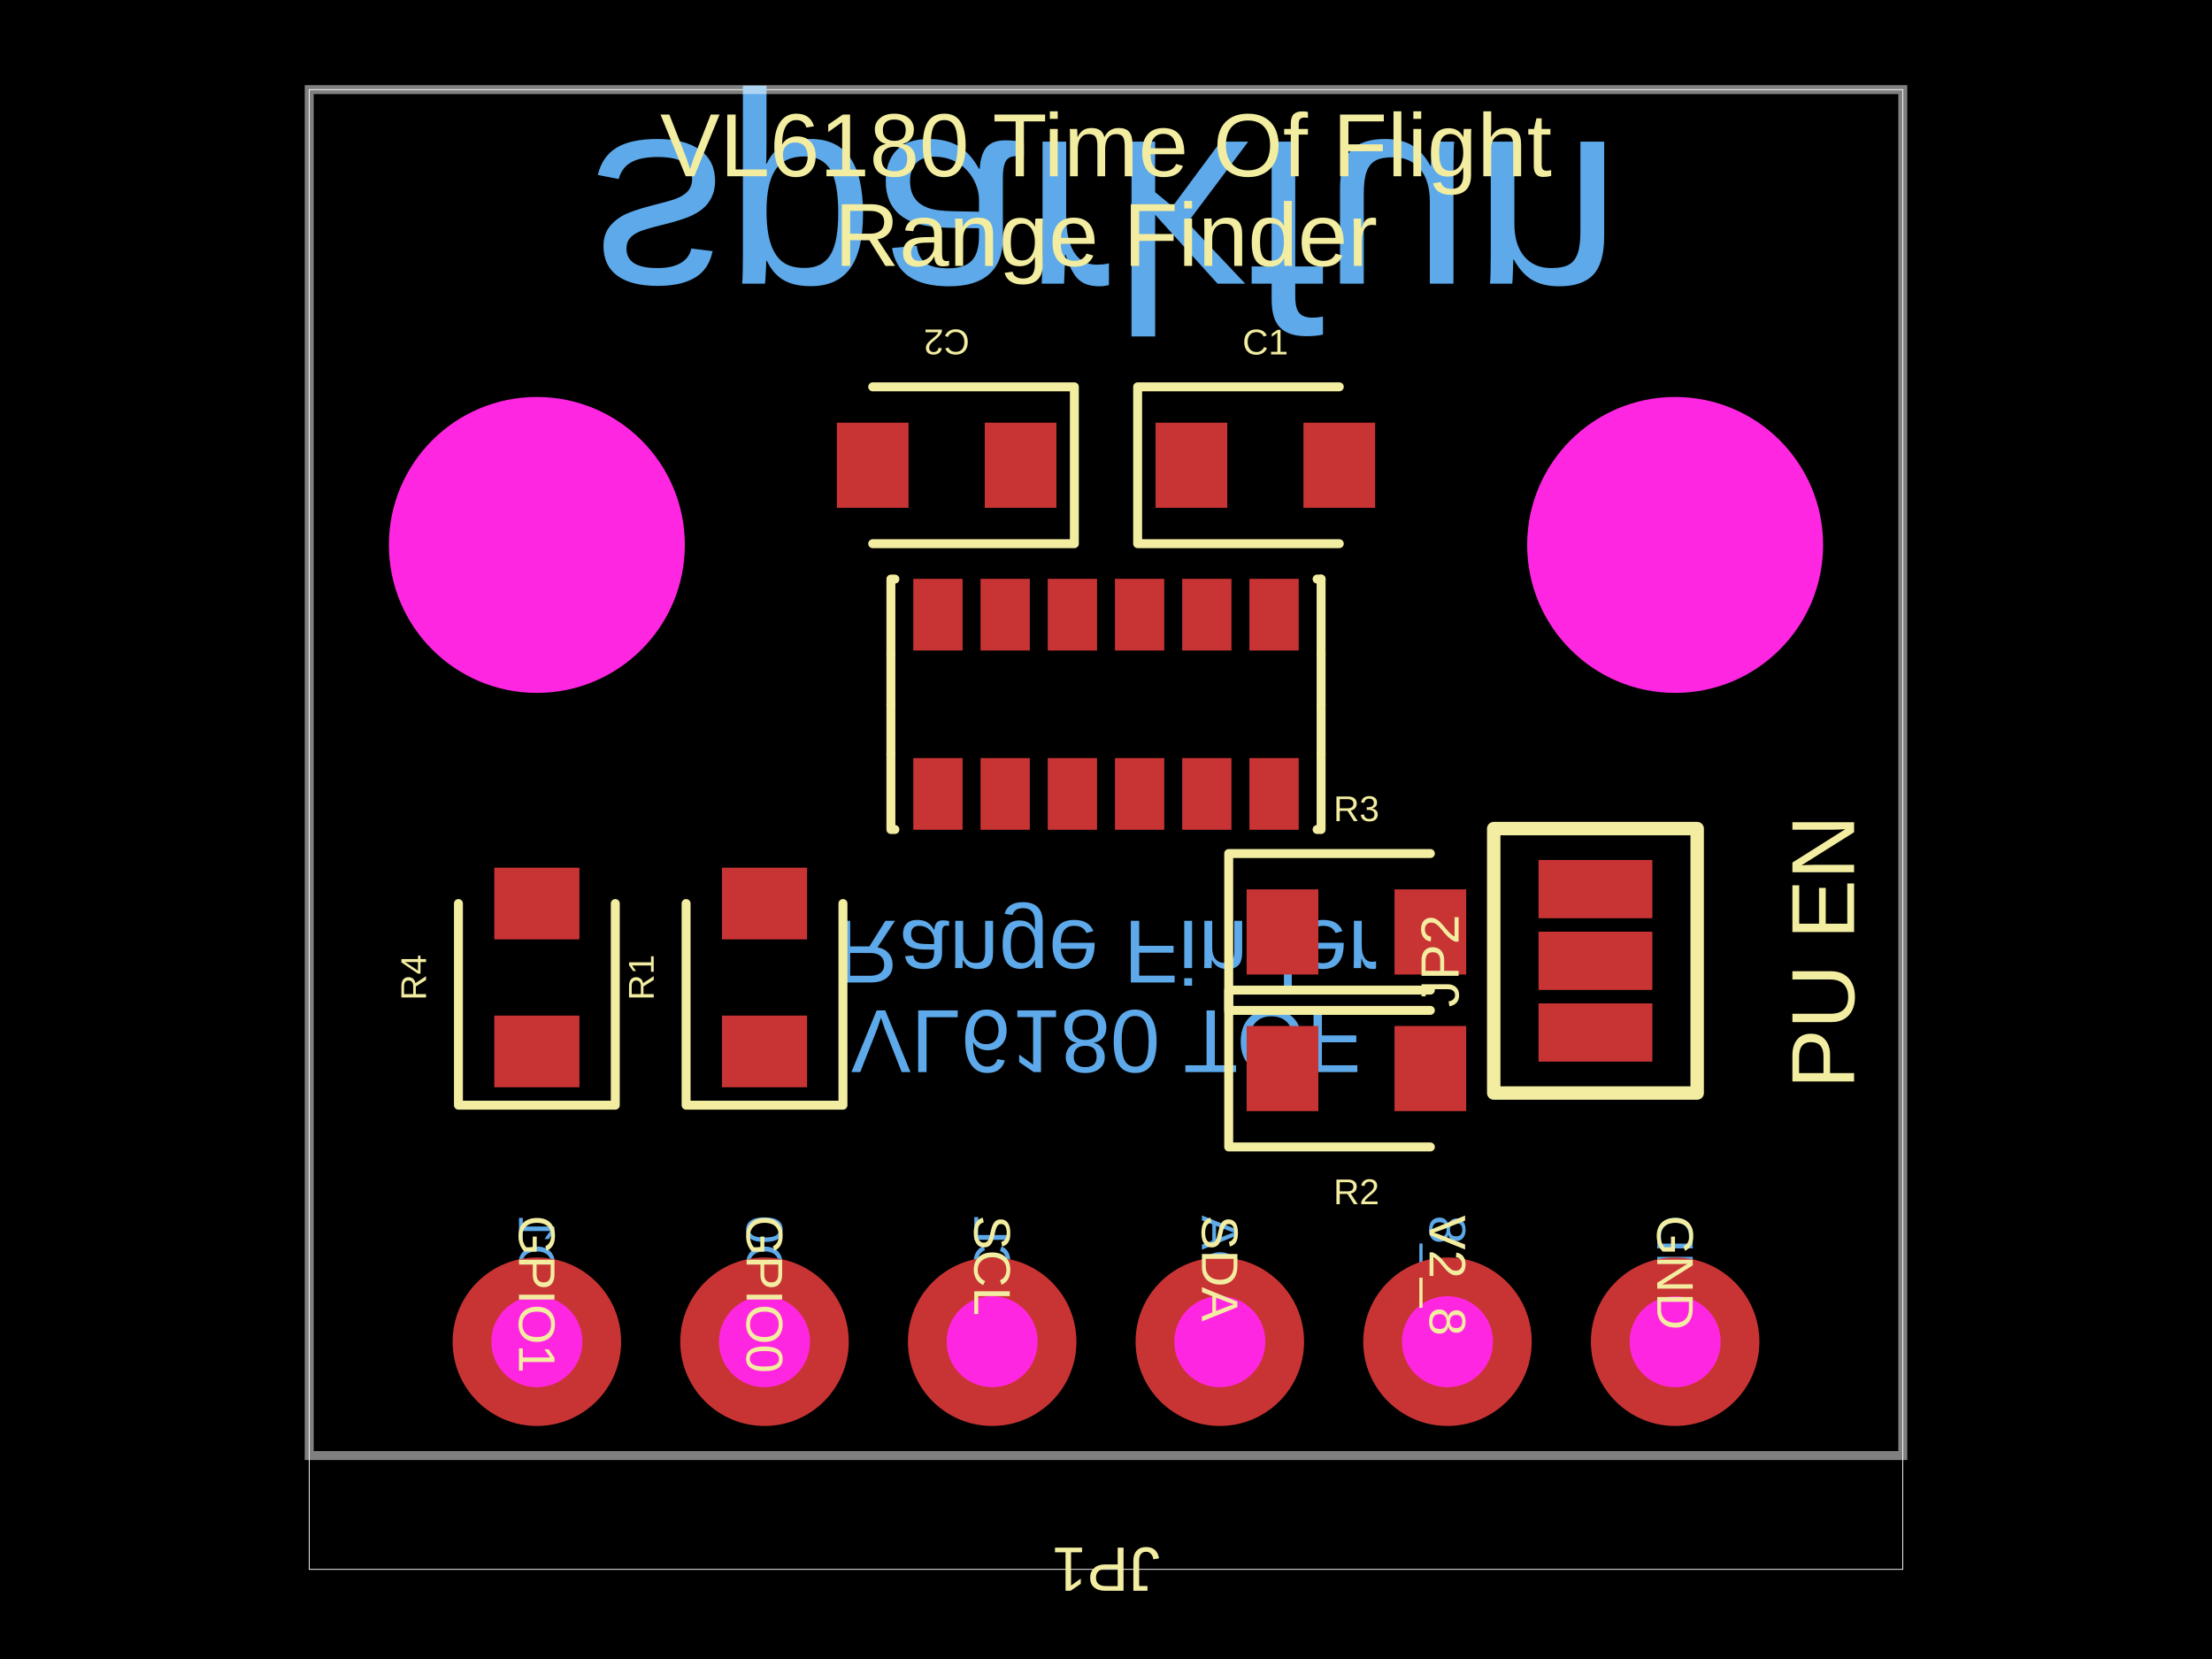
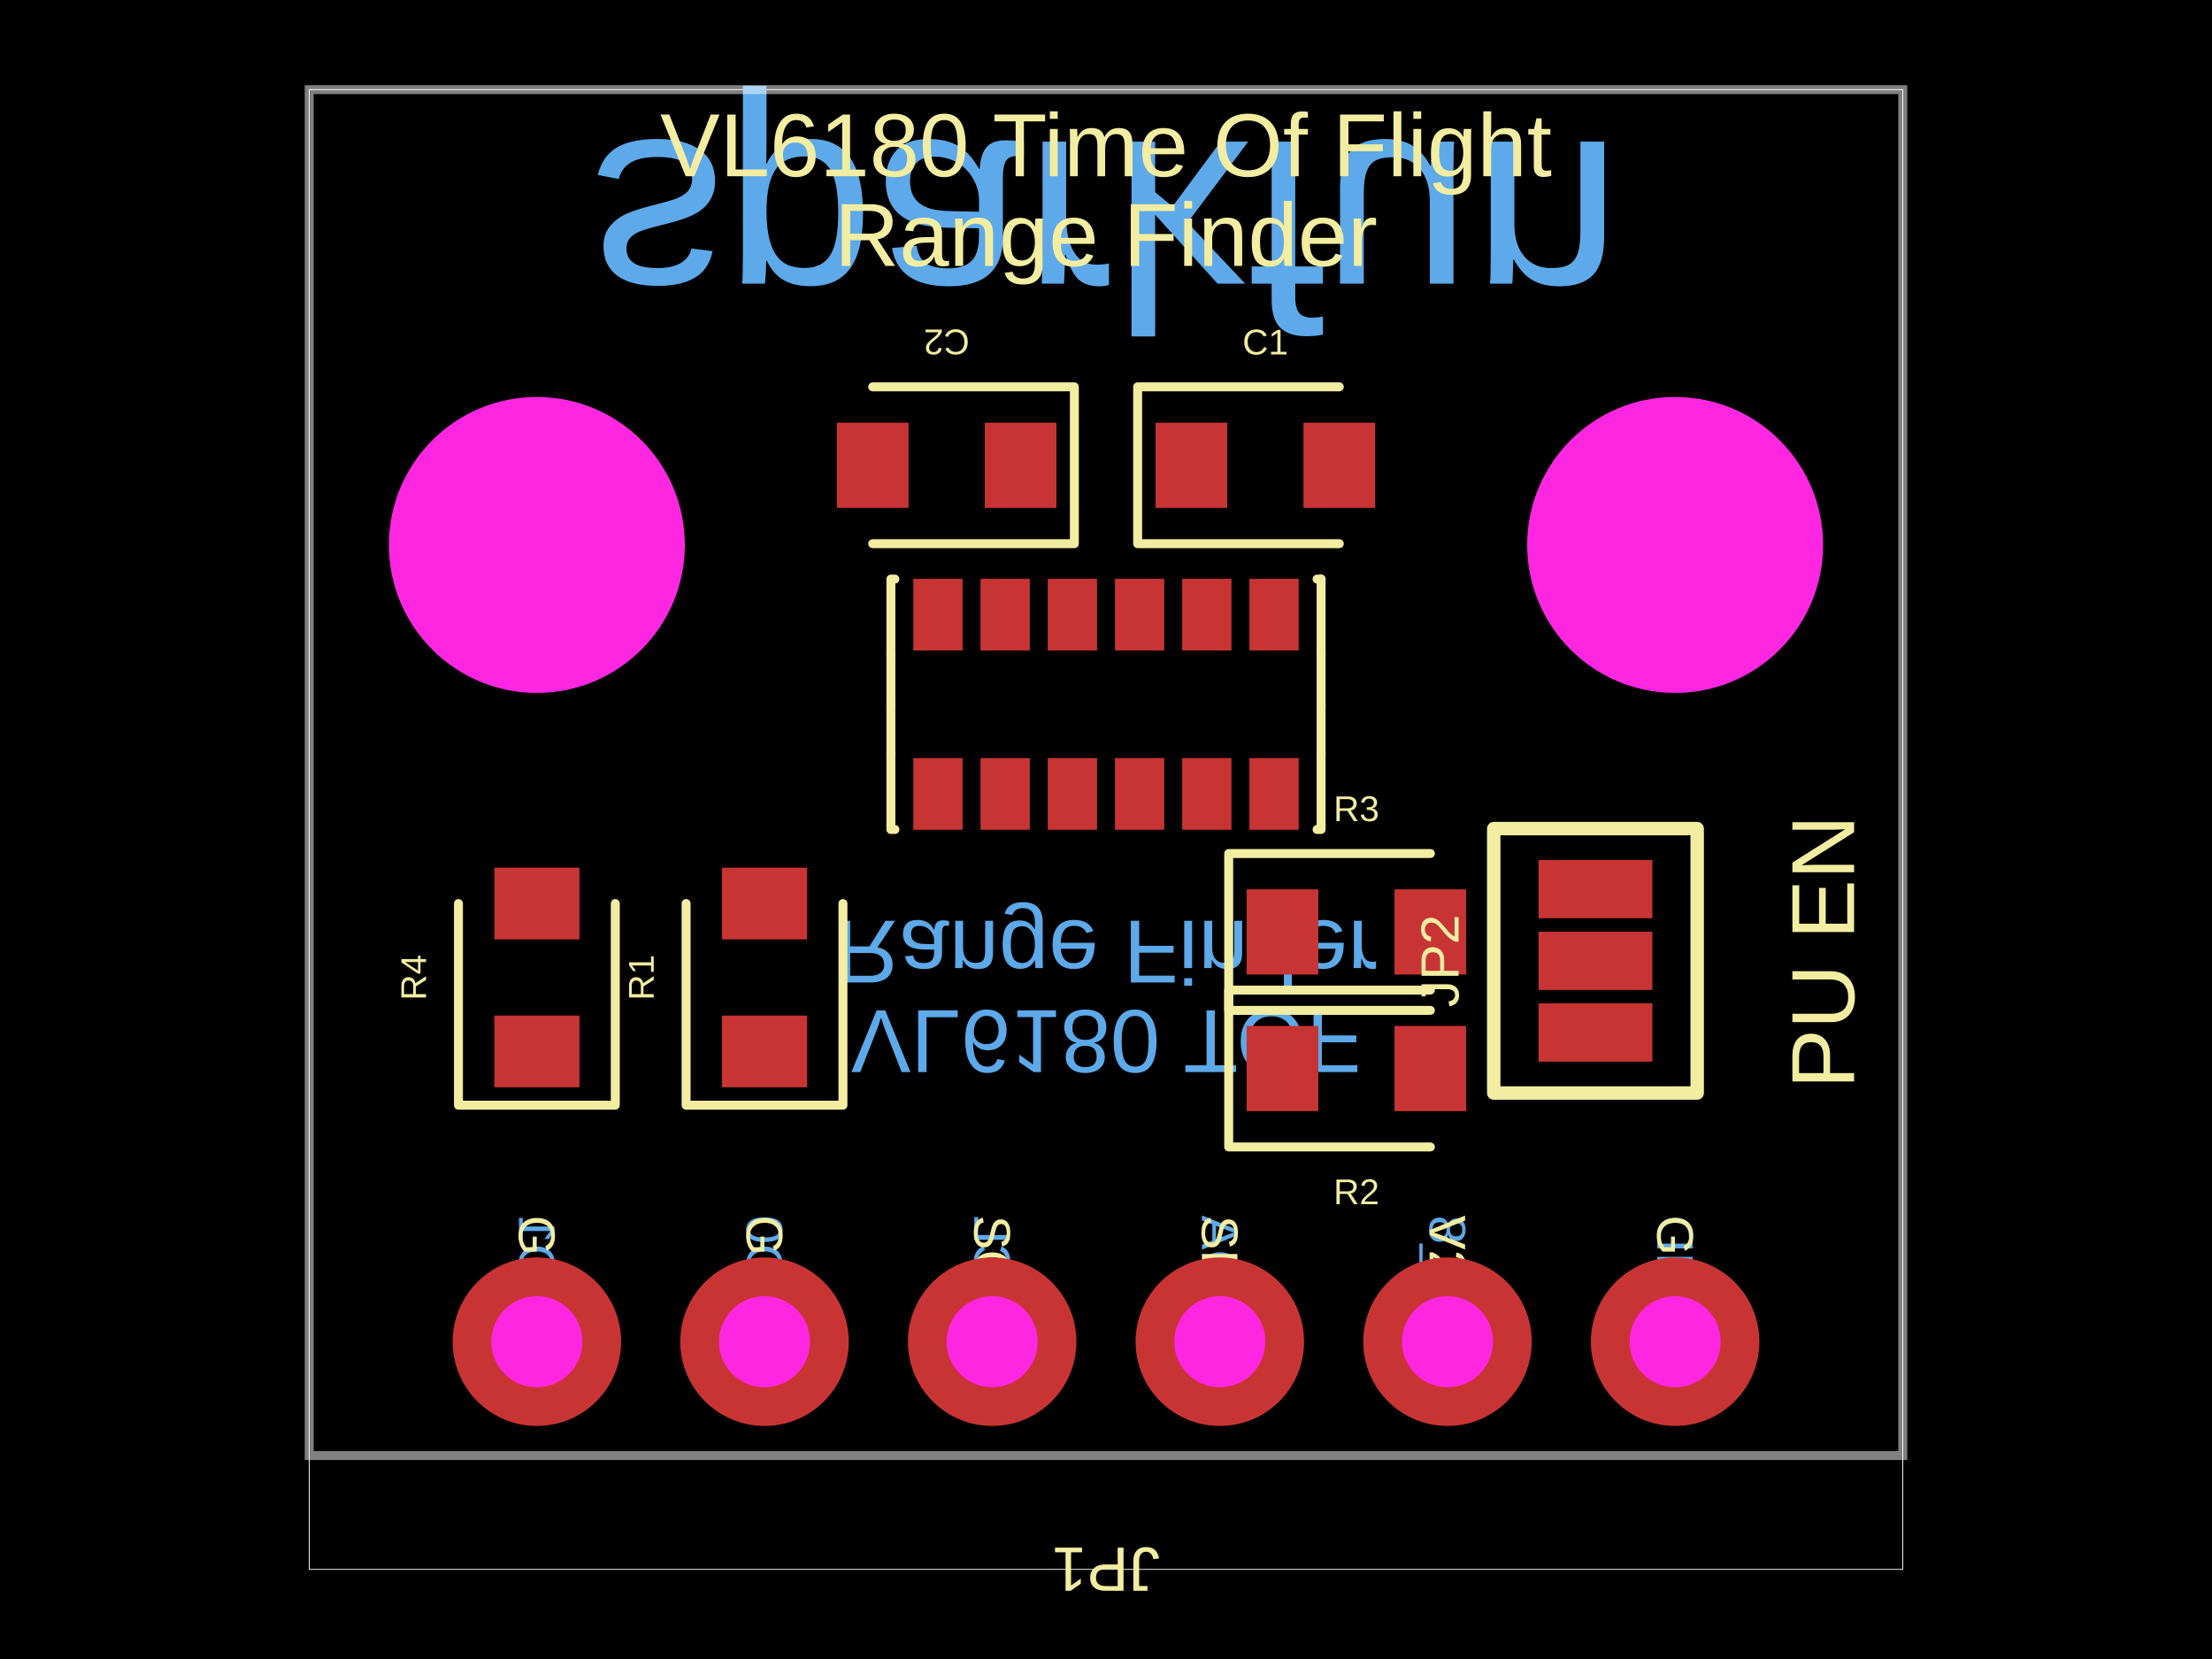
- <svg xmlns="http://www.w3.org/2000/svg" width="800" height="600" data-software-used-string="@tscircuit/core@0.0.783">
+ <svg xmlns="http://www.w3.org/2000/svg" width="800" height="600" data-software-used-string="@tscircuit/core@0.0.862">
  <style />
  <rect class="boundary" x="0" y="0" fill="#000" width="800" height="600" data-type="pcb_background" data-pcb-layer="global" />
  <rect class="pcb-boundary" fill="none" stroke="#fff" stroke-width="0.3" x="111.831" y="32.415" width="576.337" height="535.17" data-type="pcb_boundary" data-pcb-layer="global" />
  <text x="0" y="0" dx="0" dy="0" fill="#5da9e9" font-family="Arial, sans-serif" font-size="32.415" text-anchor="middle" dominant-baseline="central" transform="matrix(1,1.2246467991473532e-16,1.2246467991473532e-16,-1,400,376.6613)" class="pcb-silkscreen-text pcb-silkscreen-bottom" data-pcb-silkscreen-text-id="null" stroke="none" data-type="pcb_silkscreen_text" data-pcb-layer="bottom">VL6180 TOF</text>
  <text x="0" y="0" dx="0" dy="0" fill="#5da9e9" font-family="Arial, sans-serif" font-size="32.415" text-anchor="middle" dominant-baseline="central" transform="matrix(1,1.2246467991473532e-16,1.2246467991473532e-16,-1,400,344.2464)" class="pcb-silkscreen-text pcb-silkscreen-bottom" data-pcb-silkscreen-text-id="null" stroke="none" data-type="pcb_silkscreen_text" data-pcb-layer="bottom">Range Finder</text>
  <text x="0" y="0" dx="0" dy="0" fill="#5da9e9" font-family="Arial, sans-serif" font-size="97.245" text-anchor="middle" dominant-baseline="central" transform="matrix(1,1.2246467991473532e-16,1.2246467991473532e-16,-1,400,84.92707)" class="pcb-silkscreen-text pcb-silkscreen-bottom" data-pcb-silkscreen-text-id="null" stroke="none" data-type="pcb_silkscreen_text" data-pcb-layer="bottom">sparkfun</text>
  <text x="0" y="0" dx="0" dy="0" fill="#5da9e9" font-family="Arial, sans-serif" font-size="18.671" text-anchor="end" dominant-baseline="central" transform="matrix(1.8369701987210297e-16,-1,-1,-1.8369701987210297e-16,605.8347,439.5462)" class="pcb-silkscreen-text pcb-silkscreen-bottom" data-pcb-silkscreen-text-id="pcb_component_6" stroke="none" data-type="pcb_silkscreen_text" data-pcb-layer="bottom">GND</text>
  <text x="0" y="0" dx="0" dy="0" fill="#5da9e9" font-family="Arial, sans-serif" font-size="18.671" text-anchor="end" dominant-baseline="central" transform="matrix(1.8369701987210297e-16,-1,-1,-1.8369701987210297e-16,523.5008,439.5462)" class="pcb-silkscreen-text pcb-silkscreen-bottom" data-pcb-silkscreen-text-id="pcb_component_6" stroke="none" data-type="pcb_silkscreen_text" data-pcb-layer="bottom">V2_8</text>
  <text x="0" y="0" dx="0" dy="0" fill="#5da9e9" font-family="Arial, sans-serif" font-size="18.671" text-anchor="end" dominant-baseline="central" transform="matrix(1.8369701987210297e-16,-1,-1,-1.8369701987210297e-16,441.1669,439.5462)" class="pcb-silkscreen-text pcb-silkscreen-bottom" data-pcb-silkscreen-text-id="pcb_component_6" stroke="none" data-type="pcb_silkscreen_text" data-pcb-layer="bottom">SDA</text>
  <text x="0" y="0" dx="0" dy="0" fill="#5da9e9" font-family="Arial, sans-serif" font-size="18.671" text-anchor="end" dominant-baseline="central" transform="matrix(1.8369701987210297e-16,-1,-1,-1.8369701987210297e-16,358.8331,439.5462)" class="pcb-silkscreen-text pcb-silkscreen-bottom" data-pcb-silkscreen-text-id="pcb_component_6" stroke="none" data-type="pcb_silkscreen_text" data-pcb-layer="bottom">SCL</text>
  <text x="0" y="0" dx="0" dy="0" fill="#5da9e9" font-family="Arial, sans-serif" font-size="18.671" text-anchor="end" dominant-baseline="central" transform="matrix(1.8369701987210297e-16,-1,-1,-1.8369701987210297e-16,276.4992,439.5462)" class="pcb-silkscreen-text pcb-silkscreen-bottom" data-pcb-silkscreen-text-id="pcb_component_6" stroke="none" data-type="pcb_silkscreen_text" data-pcb-layer="bottom">GPIO0</text>
  <text x="0" y="0" dx="0" dy="0" fill="#5da9e9" font-family="Arial, sans-serif" font-size="18.671" text-anchor="end" dominant-baseline="central" transform="matrix(1.8369701987210297e-16,-1,-1,-1.8369701987210297e-16,194.1653,439.5462)" class="pcb-silkscreen-text pcb-silkscreen-bottom" data-pcb-silkscreen-text-id="pcb_component_6" stroke="none" data-type="pcb_silkscreen_text" data-pcb-layer="bottom">GPIO1</text>
  <path class="pcb-board" d="M 111.831 526.418 L 688.169 526.418 L 688.169 32.415 L 111.831 32.415 Z" fill="none" stroke="rgba(255, 255, 255, 0.5)" stroke-width="3.241" data-type="pcb_board" data-pcb-layer="board" />
-   <g data-type="pcb_plated_hole" data-pcb-layer="through">
-     <circle class="pcb-hole-outer" fill="rgb(200, 52, 52)" cx="605.835" cy="485.251" r="30.47" data-type="pcb_plated_hole" data-pcb-layer="top" />
-     <circle class="pcb-hole-inner" fill="#FF26E2" cx="605.835" cy="485.251" r="16.467" data-type="pcb_plated_hole_drill" data-pcb-layer="drill" />
-   </g>
-   <g data-type="pcb_plated_hole" data-pcb-layer="through">
-     <circle class="pcb-hole-outer" fill="rgb(200, 52, 52)" cx="523.501" cy="485.251" r="30.47" data-type="pcb_plated_hole" data-pcb-layer="top" />
-     <circle class="pcb-hole-inner" fill="#FF26E2" cx="523.501" cy="485.251" r="16.467" data-type="pcb_plated_hole_drill" data-pcb-layer="drill" />
-   </g>
-   <g data-type="pcb_plated_hole" data-pcb-layer="through">
-     <circle class="pcb-hole-outer" fill="rgb(200, 52, 52)" cx="441.167" cy="485.251" r="30.47" data-type="pcb_plated_hole" data-pcb-layer="top" />
-     <circle class="pcb-hole-inner" fill="#FF26E2" cx="441.167" cy="485.251" r="16.467" data-type="pcb_plated_hole_drill" data-pcb-layer="drill" />
-   </g>
-   <g data-type="pcb_plated_hole" data-pcb-layer="through">
-     <circle class="pcb-hole-outer" fill="rgb(200, 52, 52)" cx="358.833" cy="485.251" r="30.47" data-type="pcb_plated_hole" data-pcb-layer="top" />
-     <circle class="pcb-hole-inner" fill="#FF26E2" cx="358.833" cy="485.251" r="16.467" data-type="pcb_plated_hole_drill" data-pcb-layer="drill" />
-   </g>
-   <g data-type="pcb_plated_hole" data-pcb-layer="through">
-     <circle class="pcb-hole-outer" fill="rgb(200, 52, 52)" cx="276.499" cy="485.251" r="30.47" data-type="pcb_plated_hole" data-pcb-layer="top" />
-     <circle class="pcb-hole-inner" fill="#FF26E2" cx="276.499" cy="485.251" r="16.467" data-type="pcb_plated_hole_drill" data-pcb-layer="drill" />
-   </g>
-   <g data-type="pcb_plated_hole" data-pcb-layer="through">
-     <circle class="pcb-hole-outer" fill="rgb(200, 52, 52)" cx="194.165" cy="485.251" r="30.47" data-type="pcb_plated_hole" data-pcb-layer="top" />
-     <circle class="pcb-hole-inner" fill="#FF26E2" cx="194.165" cy="485.251" r="16.467" data-type="pcb_plated_hole_drill" data-pcb-layer="drill" />
-   </g>
  <rect class="pcb-pad" fill="rgb(200, 52, 52)" x="261.102" y="367.293" width="30.794" height="25.932" data-type="pcb_smtpad" data-pcb-layer="top" />
  <rect class="pcb-pad" fill="rgb(200, 52, 52)" x="261.102" y="313.809" width="30.794" height="25.932" data-type="pcb_smtpad" data-pcb-layer="top" />
  <rect class="pcb-pad" fill="rgb(200, 52, 52)" x="450.859" y="371.053" width="25.932" height="30.794" data-type="pcb_smtpad" data-pcb-layer="top" />
  <rect class="pcb-pad" fill="rgb(200, 52, 52)" x="504.344" y="371.053" width="25.932" height="30.794" data-type="pcb_smtpad" data-pcb-layer="top" />
  <rect class="pcb-pad" fill="rgb(200, 52, 52)" x="450.859" y="321.653" width="25.932" height="30.794" data-type="pcb_smtpad" data-pcb-layer="top" />
  <rect class="pcb-pad" fill="rgb(200, 52, 52)" x="504.344" y="321.653" width="25.932" height="30.794" data-type="pcb_smtpad" data-pcb-layer="top" />
  <rect class="pcb-pad" fill="rgb(200, 52, 52)" x="178.768" y="367.293" width="30.794" height="25.932" data-type="pcb_smtpad" data-pcb-layer="top" />
  <rect class="pcb-pad" fill="rgb(200, 52, 52)" x="178.768" y="313.809" width="30.794" height="25.932" data-type="pcb_smtpad" data-pcb-layer="top" />
  <rect class="pcb-pad" fill="rgb(200, 52, 52)" x="330.307" y="274.165" width="17.829" height="25.932" data-type="pcb_smtpad" data-pcb-layer="top" />
  <rect class="pcb-pad" fill="rgb(200, 52, 52)" x="354.62" y="274.165" width="17.829" height="25.932" data-type="pcb_smtpad" data-pcb-layer="top" />
  <rect class="pcb-pad" fill="rgb(200, 52, 52)" x="378.933" y="274.165" width="17.829" height="25.932" data-type="pcb_smtpad" data-pcb-layer="top" />
  <rect class="pcb-pad" fill="rgb(200, 52, 52)" x="403.238" y="274.165" width="17.829" height="25.932" data-type="pcb_smtpad" data-pcb-layer="top" />
  <rect class="pcb-pad" fill="rgb(200, 52, 52)" x="427.551" y="274.165" width="17.829" height="25.932" data-type="pcb_smtpad" data-pcb-layer="top" />
  <rect class="pcb-pad" fill="rgb(200, 52, 52)" x="451.865" y="274.165" width="17.829" height="25.932" data-type="pcb_smtpad" data-pcb-layer="top" />
  <rect class="pcb-pad" fill="rgb(200, 52, 52)" x="451.865" y="209.336" width="17.829" height="25.932" data-type="pcb_smtpad" data-pcb-layer="top" />
  <rect class="pcb-pad" fill="rgb(200, 52, 52)" x="427.551" y="209.336" width="17.829" height="25.932" data-type="pcb_smtpad" data-pcb-layer="top" />
  <rect class="pcb-pad" fill="rgb(200, 52, 52)" x="403.238" y="209.336" width="17.829" height="25.932" data-type="pcb_smtpad" data-pcb-layer="top" />
  <rect class="pcb-pad" fill="rgb(200, 52, 52)" x="378.933" y="209.336" width="17.829" height="25.932" data-type="pcb_smtpad" data-pcb-layer="top" />
  <rect class="pcb-pad" fill="rgb(200, 52, 52)" x="354.62" y="209.336" width="17.829" height="25.932" data-type="pcb_smtpad" data-pcb-layer="top" />
  <rect class="pcb-pad" fill="rgb(200, 52, 52)" x="330.307" y="209.336" width="17.829" height="25.932" data-type="pcb_smtpad" data-pcb-layer="top" />
  <rect class="pcb-pad" fill="rgb(200, 52, 52)" x="556.434" y="362.885" width="41.167" height="21.07" data-type="pcb_smtpad" data-pcb-layer="top" />
  <rect class="pcb-pad" fill="rgb(200, 52, 52)" x="556.434" y="336.953" width="41.167" height="21.07" data-type="pcb_smtpad" data-pcb-layer="top" />
  <rect class="pcb-pad" fill="rgb(200, 52, 52)" x="556.434" y="311.021" width="41.167" height="21.07" data-type="pcb_smtpad" data-pcb-layer="top" />
  <rect class="pcb-pad" fill="rgb(200, 52, 52)" x="417.925" y="152.869" width="25.932" height="30.794" data-type="pcb_smtpad" data-pcb-layer="top" />
  <rect class="pcb-pad" fill="rgb(200, 52, 52)" x="471.41" y="152.869" width="25.932" height="30.794" data-type="pcb_smtpad" data-pcb-layer="top" />
  <rect class="pcb-pad" fill="rgb(200, 52, 52)" x="356.143" y="152.869" width="25.932" height="30.794" data-type="pcb_smtpad" data-pcb-layer="top" />
  <rect class="pcb-pad" fill="rgb(200, 52, 52)" x="302.658" y="152.869" width="25.932" height="30.794" data-type="pcb_smtpad" data-pcb-layer="top" />
  <text x="0" y="0" dx="0" dy="0" fill="#f2eda1" font-family="Arial, sans-serif" font-size="32.415" text-anchor="middle" dominant-baseline="central" transform="matrix(1,0,0,1,400,52.51216)" class="pcb-silkscreen-text pcb-silkscreen-top" data-pcb-silkscreen-text-id="null" stroke="none" data-type="pcb_silkscreen_text" data-pcb-layer="top">VL6180 Time Of Flight</text>
  <text x="0" y="0" dx="0" dy="0" fill="#f2eda1" font-family="Arial, sans-serif" font-size="32.415" text-anchor="middle" dominant-baseline="central" transform="matrix(1,0,0,1,400,84.92707)" class="pcb-silkscreen-text pcb-silkscreen-top" data-pcb-silkscreen-text-id="null" stroke="none" data-type="pcb_silkscreen_text" data-pcb-layer="top">Range Finder</text>
  <text x="0" y="0" dx="0" dy="0" fill="#f2eda1" font-family="Arial, sans-serif" font-size="32.415" text-anchor="middle" dominant-baseline="central" transform="matrix(6.123233995736766e-17,-1,1,6.123233995736766e-17,659.3193,344.2464)" class="pcb-silkscreen-text pcb-silkscreen-top" data-pcb-silkscreen-text-id="null" stroke="none" data-type="pcb_silkscreen_text" data-pcb-layer="top">PU EN</text>
  <path class="pcb-silkscreen pcb-silkscreen-top" d="M 248.136 326.775 L 248.136 399.708 L 304.862 399.708 L 304.862 326.775" fill="none" stroke="#f2eda1" stroke-width="3.241" stroke-linecap="round" stroke-linejoin="round" data-pcb-component-id="pcb_component_0" data-pcb-silkscreen-path-id="pcb_silkscreen_path_0" data-type="pcb_silkscreen_path" data-pcb-layer="top" />
  <text x="0" y="0" dx="0" dy="0" fill="#f2eda1" font-family="Arial, sans-serif" font-size="12.966" text-anchor="middle" dominant-baseline="central" transform="matrix(6.123233995736766e-17,-1,1,6.123233995736766e-17,231.9287,353.517)" class="pcb-silkscreen-text pcb-silkscreen-top" data-pcb-silkscreen-text-id="pcb_component_0" stroke="none" data-type="pcb_silkscreen_text" data-pcb-layer="top">R1</text>
  <path class="pcb-silkscreen pcb-silkscreen-top" d="M 517.31 358.088 L 444.376 358.088 L 444.376 414.814 L 517.31 414.814" fill="none" stroke="#f2eda1" stroke-width="3.241" stroke-linecap="round" stroke-linejoin="round" data-pcb-component-id="pcb_component_1" data-pcb-silkscreen-path-id="pcb_silkscreen_path_1" data-type="pcb_silkscreen_path" data-pcb-layer="top" />
  <text x="0" y="0" dx="0" dy="0" fill="#f2eda1" font-family="Arial, sans-serif" font-size="12.966" text-anchor="middle" dominant-baseline="central" transform="matrix(1,0,0,1,490.5673,431.0211)" class="pcb-silkscreen-text pcb-silkscreen-top" data-pcb-silkscreen-text-id="pcb_component_1" stroke="none" data-type="pcb_silkscreen_text" data-pcb-layer="top">R2</text>
  <path class="pcb-silkscreen pcb-silkscreen-top" d="M 517.31 308.687 L 444.376 308.687 L 444.376 365.413 L 517.31 365.413" fill="none" stroke="#f2eda1" stroke-width="3.241" stroke-linecap="round" stroke-linejoin="round" data-pcb-component-id="pcb_component_2" data-pcb-silkscreen-path-id="pcb_silkscreen_path_2" data-type="pcb_silkscreen_path" data-pcb-layer="top" />
  <text x="0" y="0" dx="0" dy="0" fill="#f2eda1" font-family="Arial, sans-serif" font-size="12.966" text-anchor="middle" dominant-baseline="central" transform="matrix(1,0,0,1,490.5673,292.4797)" class="pcb-silkscreen-text pcb-silkscreen-top" data-pcb-silkscreen-text-id="pcb_component_2" stroke="none" data-type="pcb_silkscreen_text" data-pcb-layer="top">R3</text>
  <path class="pcb-silkscreen pcb-silkscreen-top" d="M 165.802 326.775 L 165.802 399.708 L 222.528 399.708 L 222.528 326.775" fill="none" stroke="#f2eda1" stroke-width="3.241" stroke-linecap="round" stroke-linejoin="round" data-pcb-component-id="pcb_component_3" data-pcb-silkscreen-path-id="pcb_silkscreen_path_3" data-type="pcb_silkscreen_path" data-pcb-layer="top" />
  <text x="0" y="0" dx="0" dy="0" fill="#f2eda1" font-family="Arial, sans-serif" font-size="12.966" text-anchor="middle" dominant-baseline="central" transform="matrix(6.123233995736766e-17,-1,1,6.123233995736766e-17,149.5948,353.517)" class="pcb-silkscreen-text pcb-silkscreen-top" data-pcb-silkscreen-text-id="pcb_component_3" stroke="none" data-type="pcb_silkscreen_text" data-pcb-layer="top">R4</text>
  <path class="pcb-silkscreen pcb-silkscreen-top" d="M 322.204 272.772 L 322.204 300 L 323.658 300" fill="none" stroke="#f2eda1" stroke-width="3.241" stroke-linecap="round" stroke-linejoin="round" data-pcb-component-id="pcb_component_4" data-pcb-silkscreen-path-id="pcb_silkscreen_path_4" data-type="pcb_silkscreen_path" data-pcb-layer="top" />
  <path class="pcb-silkscreen pcb-silkscreen-top" d="M 477.795 209.433 L 476.341 209.433" fill="none" stroke="#f2eda1" stroke-width="3.241" stroke-linecap="round" stroke-linejoin="round" data-pcb-component-id="pcb_component_4" data-pcb-silkscreen-path-id="pcb_silkscreen_path_5" data-type="pcb_silkscreen_path" data-pcb-layer="top" />
  <path class="pcb-silkscreen pcb-silkscreen-top" d="M 477.795 272.772 L 477.795 300 L 476.341 300" fill="none" stroke="#f2eda1" stroke-width="3.241" stroke-linecap="round" stroke-linejoin="round" data-pcb-component-id="pcb_component_4" data-pcb-silkscreen-path-id="pcb_silkscreen_path_6" data-type="pcb_silkscreen_path" data-pcb-layer="top" />
  <path class="pcb-silkscreen pcb-silkscreen-top" d="M 477.795 236.661 L 477.795 209.433" fill="none" stroke="#f2eda1" stroke-width="3.241" stroke-linecap="round" stroke-linejoin="round" data-pcb-component-id="pcb_component_4" data-pcb-silkscreen-path-id="pcb_silkscreen_path_7" data-type="pcb_silkscreen_path" data-pcb-layer="top" />
  <path class="pcb-silkscreen pcb-silkscreen-top" d="M 322.204 236.661 L 322.204 209.433 L 323.658 209.433" fill="none" stroke="#f2eda1" stroke-width="3.241" stroke-linecap="round" stroke-linejoin="round" data-pcb-component-id="pcb_component_4" data-pcb-silkscreen-path-id="pcb_silkscreen_path_8" data-type="pcb_silkscreen_path" data-pcb-layer="top" />
  <path class="pcb-silkscreen pcb-silkscreen-top" d="M 477.795 254.716 L 477.795 236.661" fill="none" stroke="#f2eda1" stroke-width="3.241" stroke-linecap="round" stroke-linejoin="round" data-pcb-component-id="pcb_component_4" data-pcb-silkscreen-path-id="pcb_silkscreen_path_9" data-type="pcb_silkscreen_path" data-pcb-layer="top" />
  <path class="pcb-silkscreen pcb-silkscreen-top" d="M 477.795 254.716 L 477.795 272.772" fill="none" stroke="#f2eda1" stroke-width="3.241" stroke-linecap="round" stroke-linejoin="round" data-pcb-component-id="pcb_component_4" data-pcb-silkscreen-path-id="pcb_silkscreen_path_10" data-type="pcb_silkscreen_path" data-pcb-layer="top" />
  <path class="pcb-silkscreen pcb-silkscreen-top" d="M 322.204 254.716 L 322.204 272.772" fill="none" stroke="#f2eda1" stroke-width="3.241" stroke-linecap="round" stroke-linejoin="round" data-pcb-component-id="pcb_component_4" data-pcb-silkscreen-path-id="pcb_silkscreen_path_11" data-type="pcb_silkscreen_path" data-pcb-layer="top" />
  <path class="pcb-silkscreen pcb-silkscreen-top" d="M 322.204 254.716 L 322.204 236.661" fill="none" stroke="#f2eda1" stroke-width="3.241" stroke-linecap="round" stroke-linejoin="round" data-pcb-component-id="pcb_component_4" data-pcb-silkscreen-path-id="pcb_silkscreen_path_12" data-type="pcb_silkscreen_path" data-pcb-layer="top" />
  <path class="pcb-silkscreen pcb-silkscreen-top" d="M 613.809 395.3 L 613.809 299.676 L 540.227 299.676 L 540.227 395.3 L 613.809 395.3 Z" fill="none" stroke="#f2eda1" stroke-width="4.862" stroke-linecap="round" stroke-linejoin="round" data-pcb-component-id="pcb_component_5" data-pcb-silkscreen-path-id="pcb_silkscreen_path_13" data-type="pcb_silkscreen_path" data-pcb-layer="top" />
  <text x="0" y="0" dx="0" dy="0" fill="#f2eda1" font-family="Arial, sans-serif" font-size="19.449" text-anchor="middle" dominant-baseline="central" transform="matrix(6.123233995736766e-17,-1,1,6.123233995736766e-17,520.778,347.4878)" class="pcb-silkscreen-text pcb-silkscreen-top" data-pcb-silkscreen-text-id="pcb_component_5" stroke="none" data-type="pcb_silkscreen_text" data-pcb-layer="top">JP2</text>
  <text x="0" y="0" dx="0" dy="0" fill="#f2eda1" font-family="Arial, sans-serif" font-size="18.671" text-anchor="start" dominant-baseline="central" transform="matrix(-1.8369701987210297e-16,1,-1,-1.8369701987210297e-16,605.8347,439.5462)" class="pcb-silkscreen-text pcb-silkscreen-top" data-pcb-silkscreen-text-id="pcb_component_6" stroke="none" data-type="pcb_silkscreen_text" data-pcb-layer="top">GND</text>
  <text x="0" y="0" dx="0" dy="0" fill="#f2eda1" font-family="Arial, sans-serif" font-size="18.671" text-anchor="start" dominant-baseline="central" transform="matrix(-1.8369701987210297e-16,1,-1,-1.8369701987210297e-16,523.5008,439.5462)" class="pcb-silkscreen-text pcb-silkscreen-top" data-pcb-silkscreen-text-id="pcb_component_6" stroke="none" data-type="pcb_silkscreen_text" data-pcb-layer="top">V2_8</text>
  <text x="0" y="0" dx="0" dy="0" fill="#f2eda1" font-family="Arial, sans-serif" font-size="18.671" text-anchor="start" dominant-baseline="central" transform="matrix(-1.8369701987210297e-16,1,-1,-1.8369701987210297e-16,441.1669,439.5462)" class="pcb-silkscreen-text pcb-silkscreen-top" data-pcb-silkscreen-text-id="pcb_component_6" stroke="none" data-type="pcb_silkscreen_text" data-pcb-layer="top">SDA</text>
  <text x="0" y="0" dx="0" dy="0" fill="#f2eda1" font-family="Arial, sans-serif" font-size="18.671" text-anchor="start" dominant-baseline="central" transform="matrix(-1.8369701987210297e-16,1,-1,-1.8369701987210297e-16,358.8331,439.5462)" class="pcb-silkscreen-text pcb-silkscreen-top" data-pcb-silkscreen-text-id="pcb_component_6" stroke="none" data-type="pcb_silkscreen_text" data-pcb-layer="top">SCL</text>
  <text x="0" y="0" dx="0" dy="0" fill="#f2eda1" font-family="Arial, sans-serif" font-size="18.671" text-anchor="start" dominant-baseline="central" transform="matrix(-1.8369701987210297e-16,1,-1,-1.8369701987210297e-16,276.4992,439.5462)" class="pcb-silkscreen-text pcb-silkscreen-top" data-pcb-silkscreen-text-id="pcb_component_6" stroke="none" data-type="pcb_silkscreen_text" data-pcb-layer="top">GPIO0</text>
  <text x="0" y="0" dx="0" dy="0" fill="#f2eda1" font-family="Arial, sans-serif" font-size="18.671" text-anchor="start" dominant-baseline="central" transform="matrix(-1.8369701987210297e-16,1,-1,-1.8369701987210297e-16,194.1653,439.5462)" class="pcb-silkscreen-text pcb-silkscreen-top" data-pcb-silkscreen-text-id="pcb_component_6" stroke="none" data-type="pcb_silkscreen_text" data-pcb-layer="top">GPIO1</text>
  <text x="0" y="0" dx="0" dy="0" fill="#f2eda1" font-family="Arial, sans-serif" font-size="22.69" text-anchor="middle" dominant-baseline="central" transform="matrix(-1,-1.2246467991473532e-16,1.2246467991473532e-16,-1,400,567.5851)" class="pcb-silkscreen-text pcb-silkscreen-top" data-pcb-silkscreen-text-id="pcb_component_6" stroke="none" data-type="pcb_silkscreen_text" data-pcb-layer="top">JP1</text>
  <path class="pcb-silkscreen pcb-silkscreen-top" d="M 484.376 139.903 L 411.442 139.903 L 411.442 196.629 L 484.376 196.629" fill="none" stroke="#f2eda1" stroke-width="3.241" stroke-linecap="round" stroke-linejoin="round" data-pcb-component-id="pcb_component_7" data-pcb-silkscreen-path-id="pcb_silkscreen_path_14" data-type="pcb_silkscreen_path" data-pcb-layer="top" />
  <text x="0" y="0" dx="0" dy="0" fill="#f2eda1" font-family="Arial, sans-serif" font-size="12.966" text-anchor="middle" dominant-baseline="central" transform="matrix(1,0,0,1,457.6337,123.6953)" class="pcb-silkscreen-text pcb-silkscreen-top" data-pcb-silkscreen-text-id="pcb_component_7" stroke="none" data-type="pcb_silkscreen_text" data-pcb-layer="top">C1</text>
  <path class="pcb-silkscreen pcb-silkscreen-top" d="M 315.624 196.629 L 388.558 196.629 L 388.558 139.903 L 315.624 139.903" fill="none" stroke="#f2eda1" stroke-width="3.241" stroke-linecap="round" stroke-linejoin="round" data-pcb-component-id="pcb_component_8" data-pcb-silkscreen-path-id="pcb_silkscreen_path_15" data-type="pcb_silkscreen_path" data-pcb-layer="top" />
  <text x="0" y="0" dx="0" dy="0" fill="#f2eda1" font-family="Arial, sans-serif" font-size="12.966" text-anchor="middle" dominant-baseline="central" transform="matrix(-1,-1.2246467991473532e-16,1.2246467991473532e-16,-1,342.3663,123.6953)" class="pcb-silkscreen-text pcb-silkscreen-top" data-pcb-silkscreen-text-id="pcb_component_8" stroke="none" data-type="pcb_silkscreen_text" data-pcb-layer="top">C2</text>
+   <g data-type="pcb_plated_hole" data-pcb-layer="through">
+     <circle class="pcb-hole-outer" fill="rgb(200, 52, 52)" cx="605.835" cy="485.251" r="30.47" data-type="pcb_plated_hole" data-pcb-layer="top" />
+     <circle class="pcb-hole-inner" fill="#FF26E2" cx="605.835" cy="485.251" r="16.467" data-type="pcb_plated_hole_drill" data-pcb-layer="drill" />
+   </g>
+   <g data-type="pcb_plated_hole" data-pcb-layer="through">
+     <circle class="pcb-hole-outer" fill="rgb(200, 52, 52)" cx="523.501" cy="485.251" r="30.47" data-type="pcb_plated_hole" data-pcb-layer="top" />
+     <circle class="pcb-hole-inner" fill="#FF26E2" cx="523.501" cy="485.251" r="16.467" data-type="pcb_plated_hole_drill" data-pcb-layer="drill" />
+   </g>
+   <g data-type="pcb_plated_hole" data-pcb-layer="through">
+     <circle class="pcb-hole-outer" fill="rgb(200, 52, 52)" cx="441.167" cy="485.251" r="30.47" data-type="pcb_plated_hole" data-pcb-layer="top" />
+     <circle class="pcb-hole-inner" fill="#FF26E2" cx="441.167" cy="485.251" r="16.467" data-type="pcb_plated_hole_drill" data-pcb-layer="drill" />
+   </g>
+   <g data-type="pcb_plated_hole" data-pcb-layer="through">
+     <circle class="pcb-hole-outer" fill="rgb(200, 52, 52)" cx="358.833" cy="485.251" r="30.47" data-type="pcb_plated_hole" data-pcb-layer="top" />
+     <circle class="pcb-hole-inner" fill="#FF26E2" cx="358.833" cy="485.251" r="16.467" data-type="pcb_plated_hole_drill" data-pcb-layer="drill" />
+   </g>
+   <g data-type="pcb_plated_hole" data-pcb-layer="through">
+     <circle class="pcb-hole-outer" fill="rgb(200, 52, 52)" cx="276.499" cy="485.251" r="30.47" data-type="pcb_plated_hole" data-pcb-layer="top" />
+     <circle class="pcb-hole-inner" fill="#FF26E2" cx="276.499" cy="485.251" r="16.467" data-type="pcb_plated_hole_drill" data-pcb-layer="drill" />
+   </g>
+   <g data-type="pcb_plated_hole" data-pcb-layer="through">
+     <circle class="pcb-hole-outer" fill="rgb(200, 52, 52)" cx="194.165" cy="485.251" r="30.47" data-type="pcb_plated_hole" data-pcb-layer="top" />
+     <circle class="pcb-hole-inner" fill="#FF26E2" cx="194.165" cy="485.251" r="16.467" data-type="pcb_plated_hole_drill" data-pcb-layer="drill" />
+   </g>
  <circle class="pcb-hole" cx="194.165" cy="197.083" r="53.517" fill="#FF26E2" data-type="pcb_hole" data-pcb-layer="drill" />
  <circle class="pcb-hole" cx="605.835" cy="197.083" r="53.517" fill="#FF26E2" data-type="pcb_hole" data-pcb-layer="drill" />
</svg>
